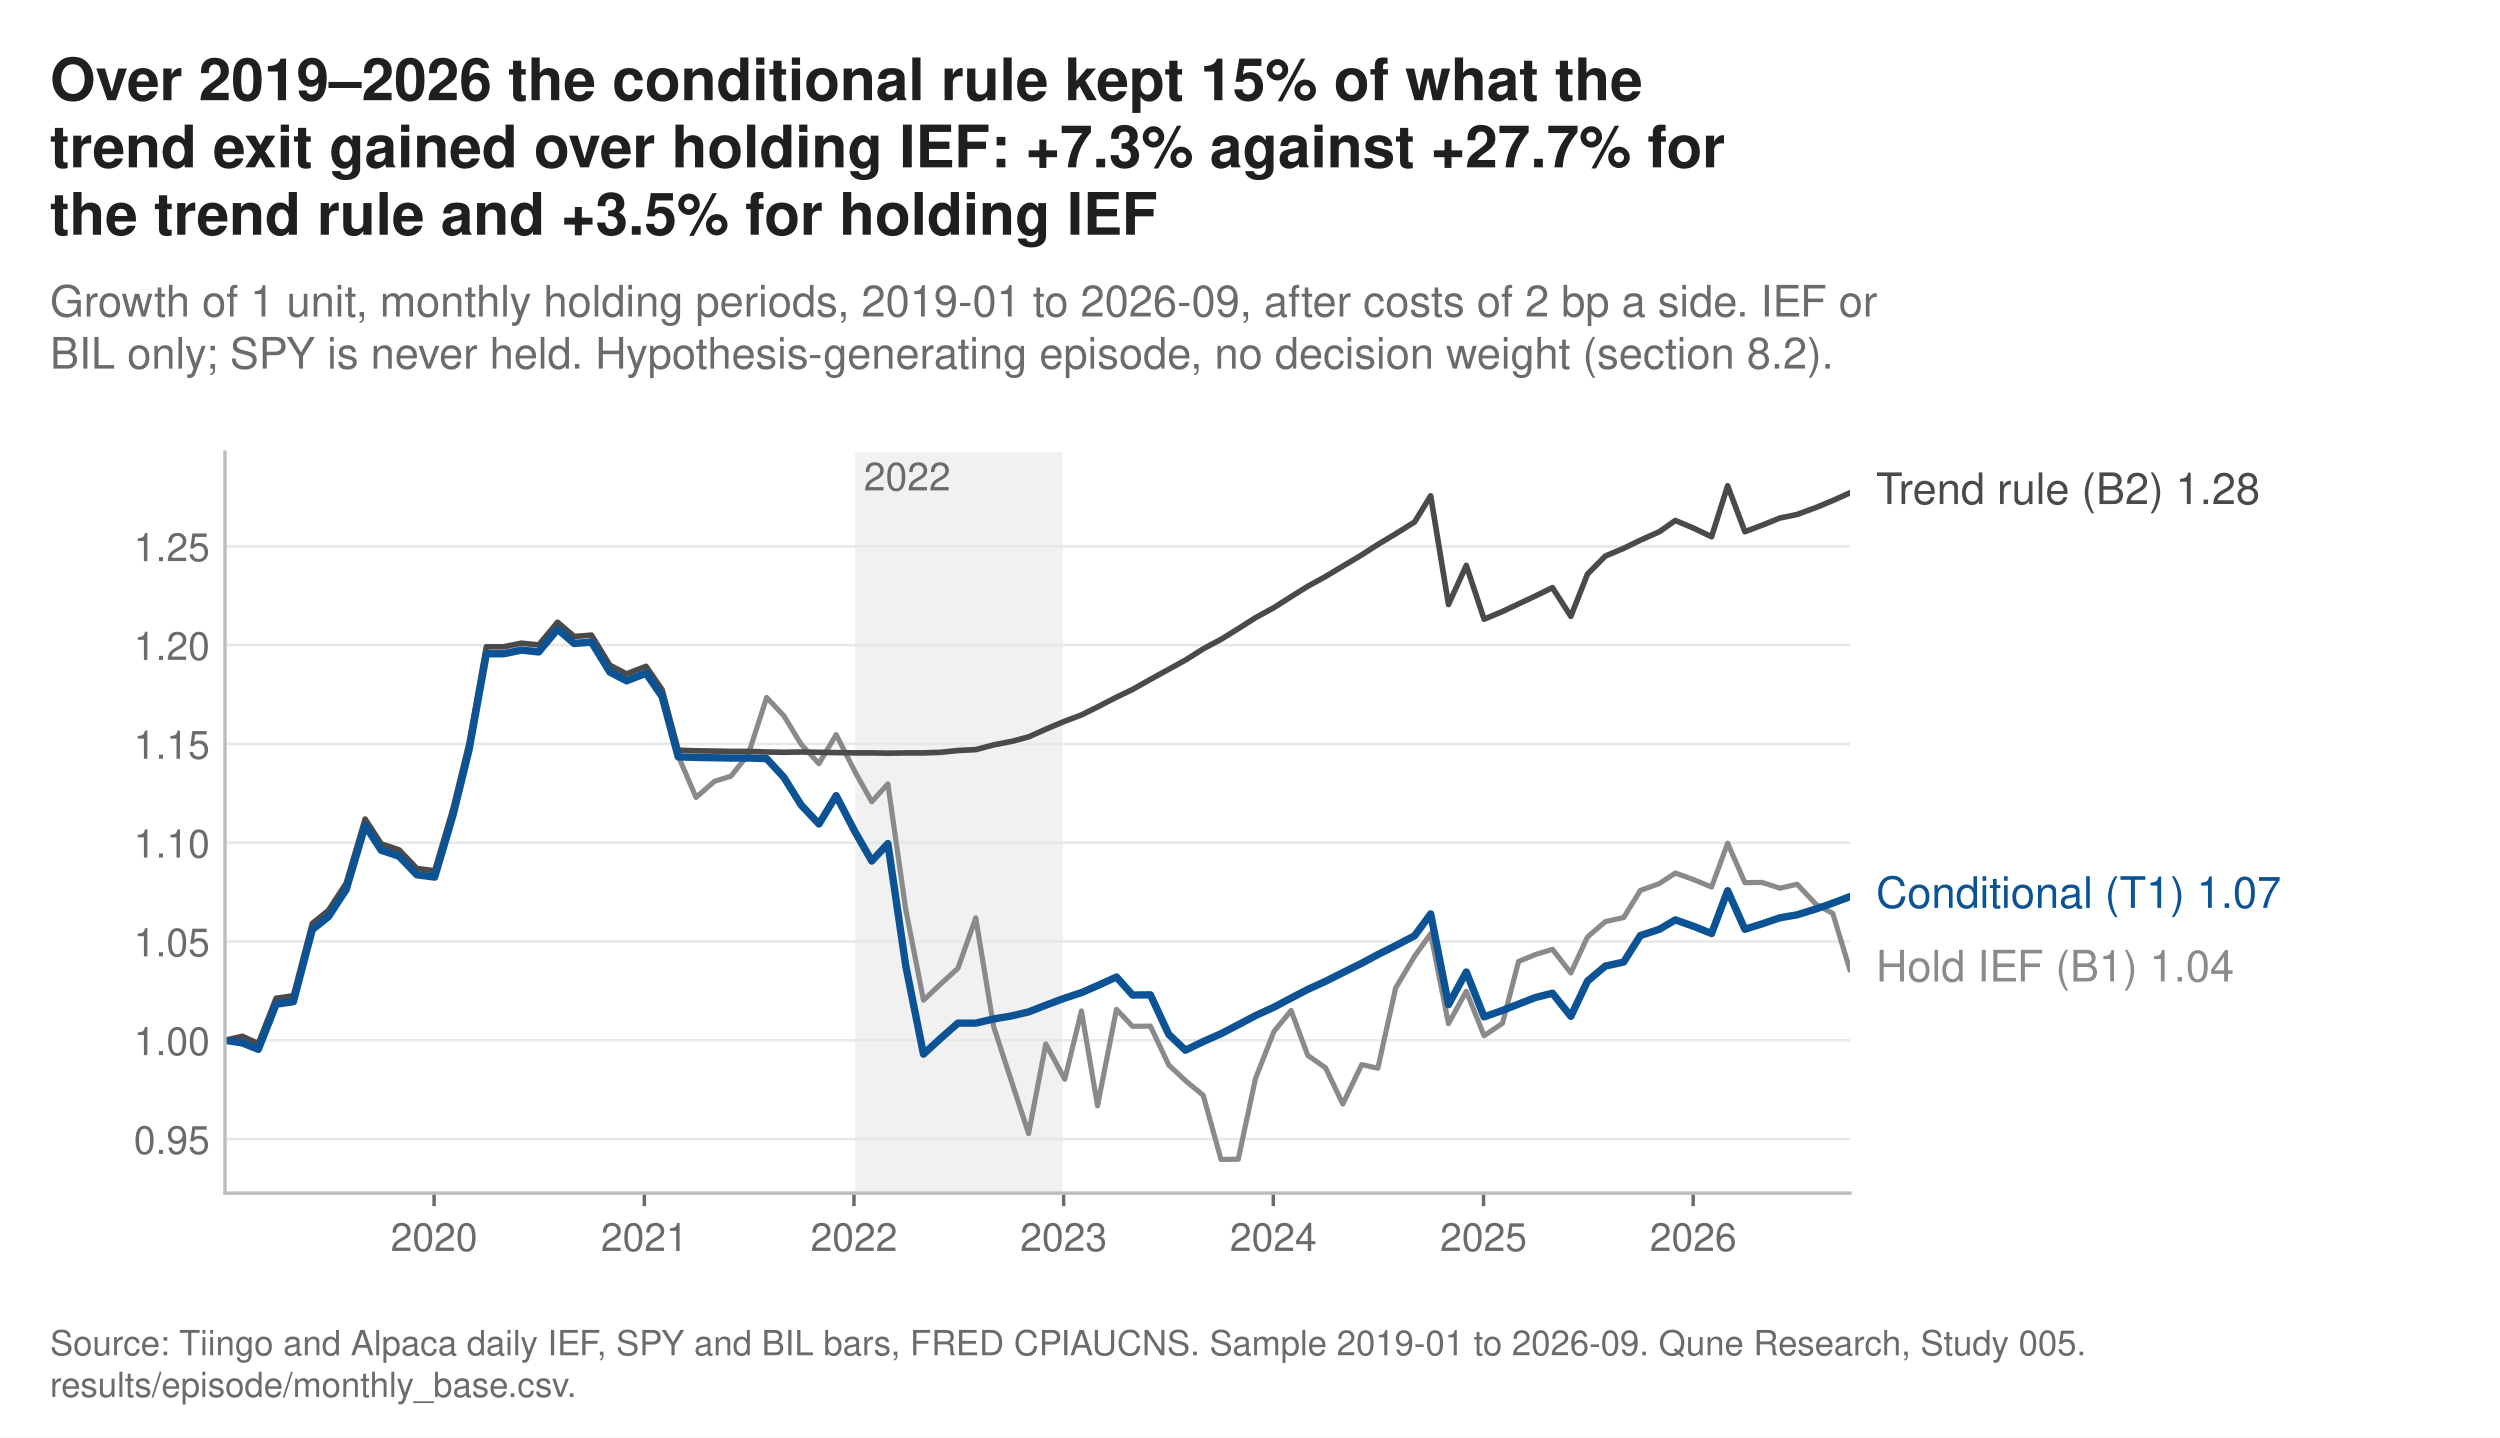
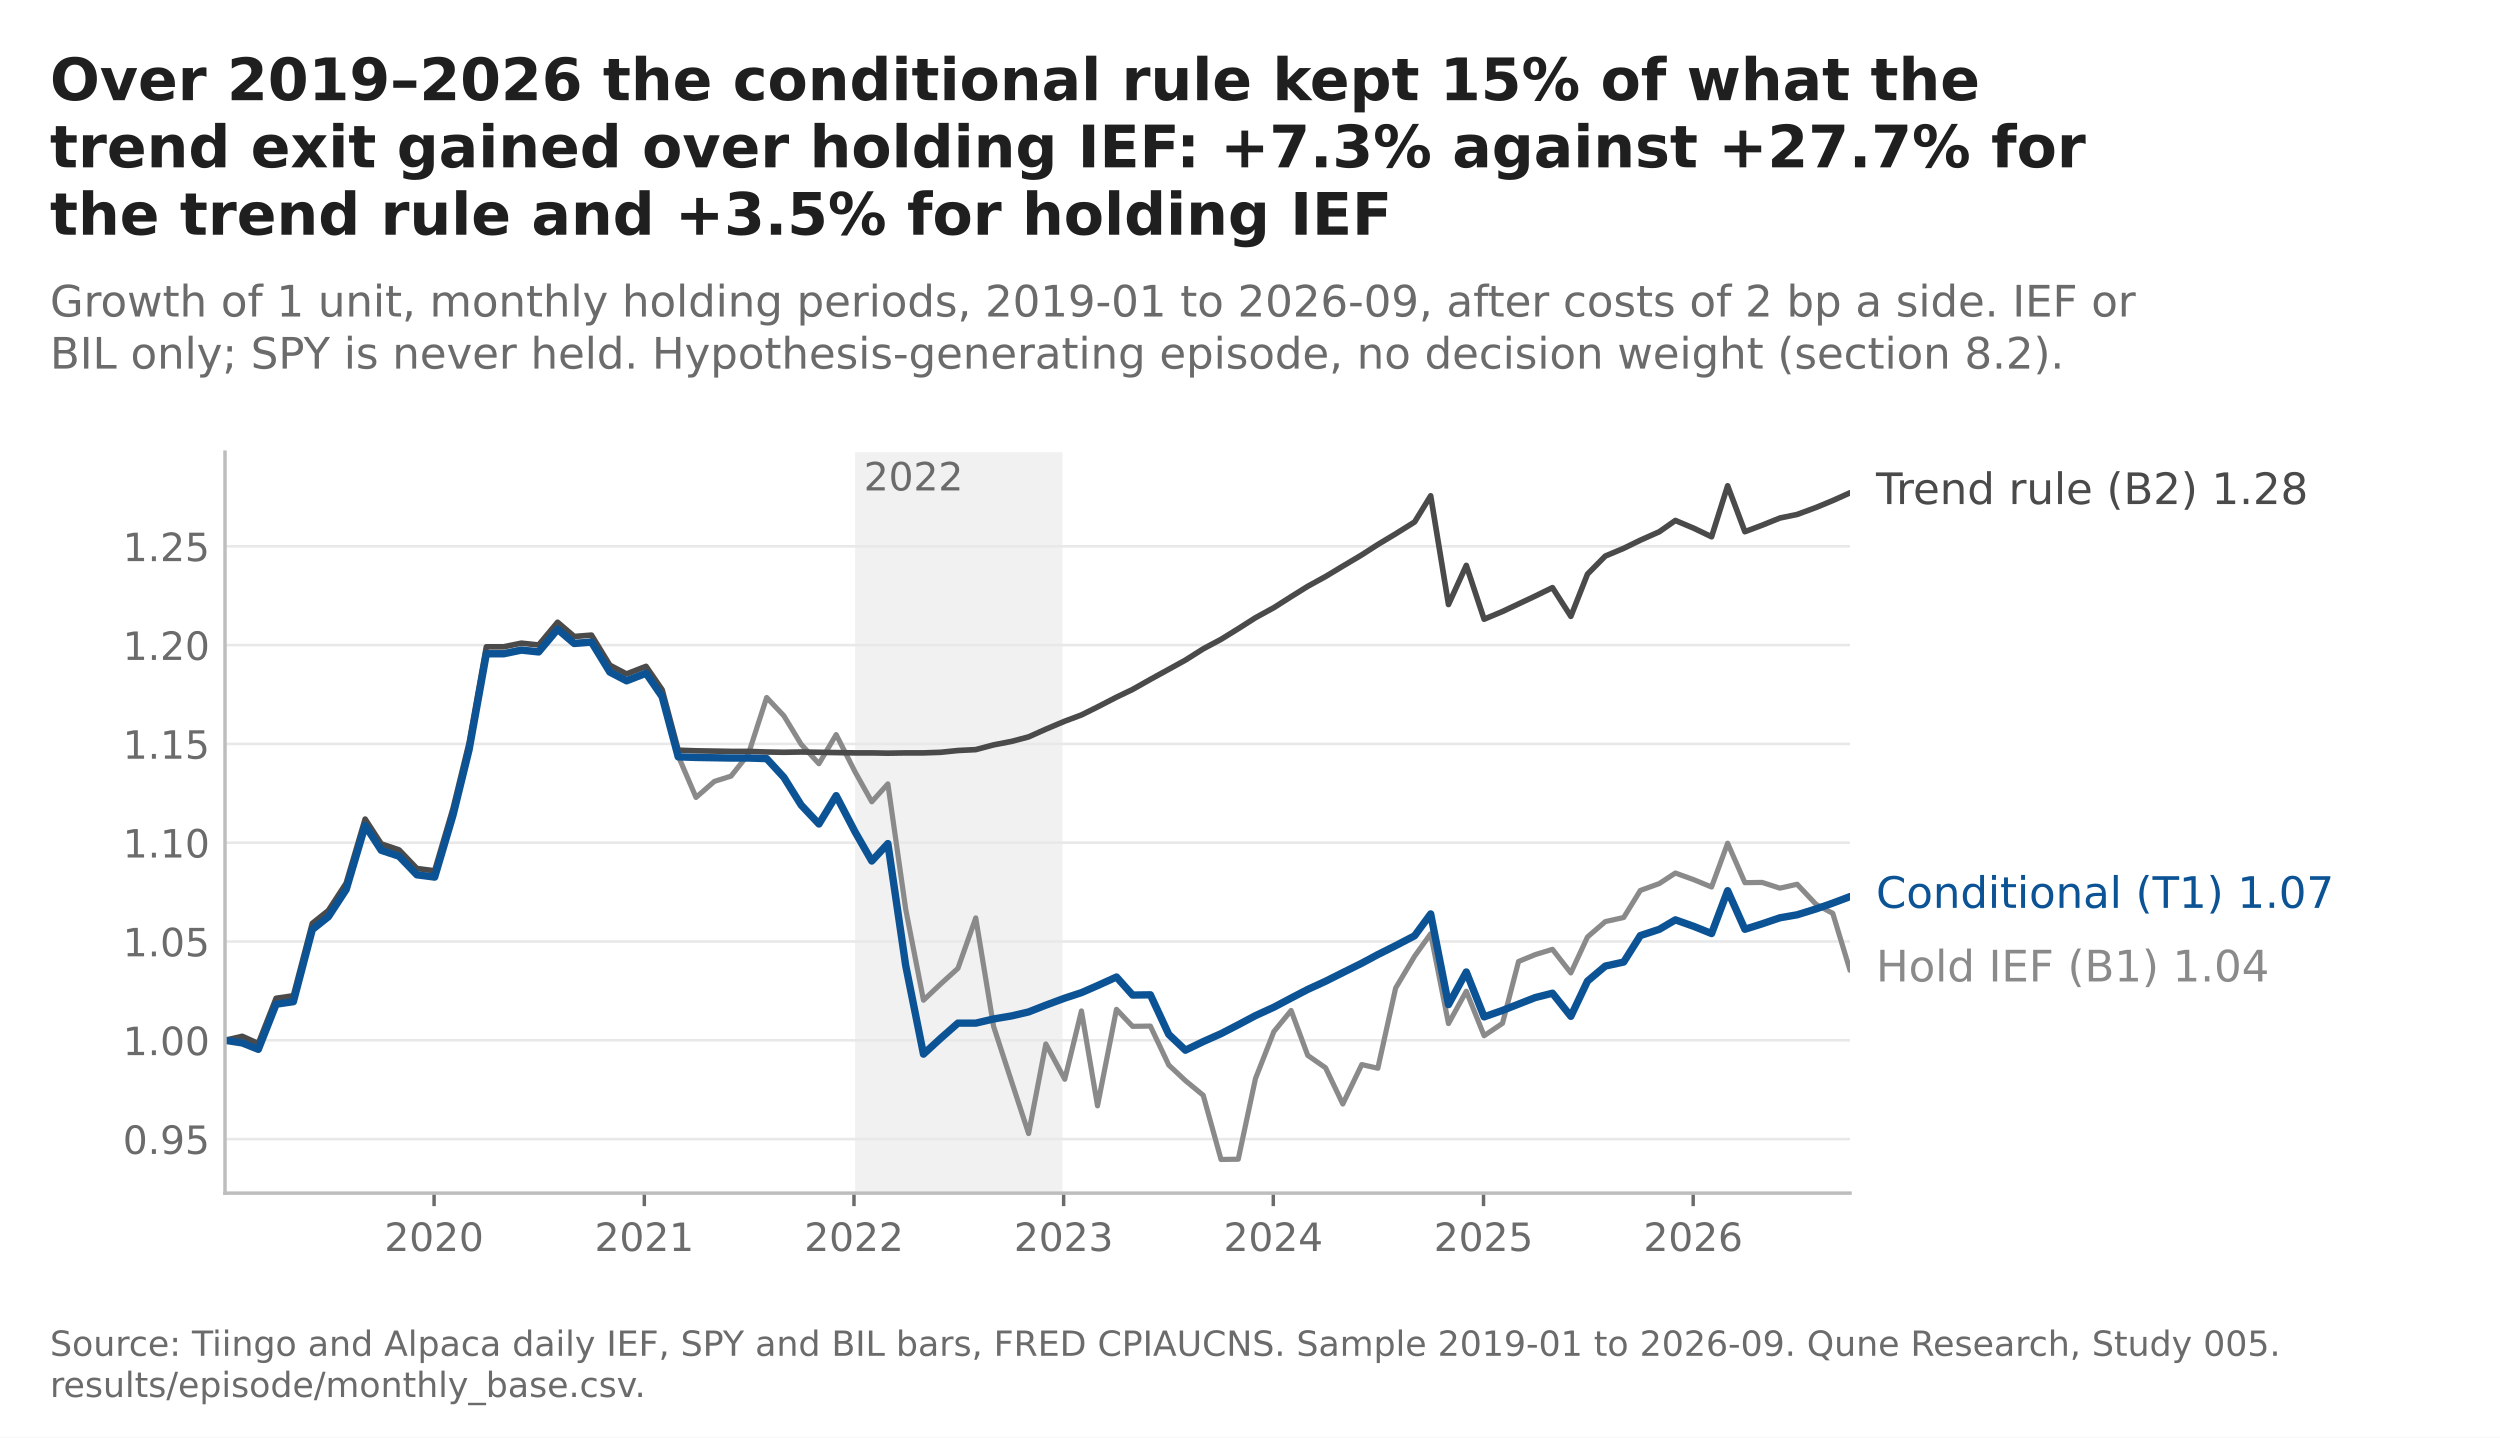
<svg xmlns="http://www.w3.org/2000/svg" xmlns:xlink="http://www.w3.org/1999/xlink" width="576pt" height="331.2pt" viewBox="0 0 576 331.2" version="1.1">
  <defs>
    <style type="text/css">*{stroke-linejoin: round; stroke-linecap: butt}</style>
  </defs>
  <g id="figure_1">
    <g id="patch_1">
      <path d="M 0 331.2  L 576 331.2  L 576 0  L 0 0  z " style="fill: #ffffff" />
    </g>
    <g id="axes_1">
      <g id="patch_2">
        <path d="M 51.84 274.896  L 426.24 274.896  L 426.24 104.167  L 51.84 104.167  z " style="fill: #ffffff" />
      </g>
      <g id="patch_3">
-         <path d="M 197.021 274.896  L 244.797 274.896  L 244.797 104.167  L 197.021 104.167  z " clip-path="url(#p0961130bcb)" style="fill: #f1f1f1" />
+         <path d="M 197.021 274.896  L 244.797 274.896  L 244.797 104.167  L 197.021 104.167  z " clip-path="url(#p7a5815eb5d)" style="fill: #f1f1f1" />
      </g>
      <g id="matplotlib.axis_1">
        <g id="xtick_1">
          <g id="line2d_1">
            <defs>
-               <path id="mca823bce04" d="M 0 0  L 0 3  " style="stroke: #6b6b6b; stroke-width: 0.8" />
+               <path id="m28dfe6486a" d="M 0 0  L 0 3  " style="stroke: #6b6b6b; stroke-width: 0.8" />
            </defs>
            <g>
-               <use xlink:href="#mca823bce04" x="100.013" y="274.896" style="fill: #6b6b6b; stroke: #6b6b6b; stroke-width: 0.8" />
+               <use xlink:href="#m28dfe6486a" x="100.013" y="274.896" style="fill: #6b6b6b; stroke: #6b6b6b; stroke-width: 0.8" />
            </g>
          </g>
          <g id="text_1">
-             <text style="font-size: 9px; font-family: 'Helvetica Neue', 'Helvetica', 'Arial', 'Liberation Sans', 'DejaVu Sans', sans-serif; text-anchor: middle; fill: #6b6b6b" x="100.013" y="288.234" transform="rotate(-0 100.0131 288.2339)">2020</text>
+             <text style="font-size: 9px; font-family: 'DejaVu Sans', sans-serif; text-anchor: middle; fill: #6b6b6b" x="100.013" y="288.234" transform="rotate(-0 100.0131 288.2339)">2020</text>
          </g>
        </g>
        <g id="xtick_2">
          <g id="line2d_2">
            <g>
-               <use xlink:href="#mca823bce04" x="148.451" y="274.896" style="fill: #6b6b6b; stroke: #6b6b6b; stroke-width: 0.8" />
+               <use xlink:href="#m28dfe6486a" x="148.451" y="274.896" style="fill: #6b6b6b; stroke: #6b6b6b; stroke-width: 0.8" />
            </g>
          </g>
          <g id="text_2">
-             <text style="font-size: 9px; font-family: 'Helvetica Neue', 'Helvetica', 'Arial', 'Liberation Sans', 'DejaVu Sans', sans-serif; text-anchor: middle; fill: #6b6b6b" x="148.451" y="288.234" transform="rotate(-0 148.4508 288.2339)">2021</text>
+             <text style="font-size: 9px; font-family: 'DejaVu Sans', sans-serif; text-anchor: middle; fill: #6b6b6b" x="148.451" y="288.234" transform="rotate(-0 148.4508 288.2339)">2021</text>
          </g>
        </g>
        <g id="xtick_3">
          <g id="line2d_3">
            <g>
-               <use xlink:href="#mca823bce04" x="196.756" y="274.896" style="fill: #6b6b6b; stroke: #6b6b6b; stroke-width: 0.8" />
+               <use xlink:href="#m28dfe6486a" x="196.756" y="274.896" style="fill: #6b6b6b; stroke: #6b6b6b; stroke-width: 0.8" />
            </g>
          </g>
          <g id="text_3">
-             <text style="font-size: 9px; font-family: 'Helvetica Neue', 'Helvetica', 'Arial', 'Liberation Sans', 'DejaVu Sans', sans-serif; text-anchor: middle; fill: #6b6b6b" x="196.756" y="288.234" transform="rotate(-0 196.7562 288.2339)">2022</text>
+             <text style="font-size: 9px; font-family: 'DejaVu Sans', sans-serif; text-anchor: middle; fill: #6b6b6b" x="196.756" y="288.234" transform="rotate(-0 196.7562 288.2339)">2022</text>
          </g>
        </g>
        <g id="xtick_4">
          <g id="line2d_4">
            <g>
-               <use xlink:href="#mca823bce04" x="245.062" y="274.896" style="fill: #6b6b6b; stroke: #6b6b6b; stroke-width: 0.8" />
+               <use xlink:href="#m28dfe6486a" x="245.062" y="274.896" style="fill: #6b6b6b; stroke: #6b6b6b; stroke-width: 0.8" />
            </g>
          </g>
          <g id="text_4">
-             <text style="font-size: 9px; font-family: 'Helvetica Neue', 'Helvetica', 'Arial', 'Liberation Sans', 'DejaVu Sans', sans-serif; text-anchor: middle; fill: #6b6b6b" x="245.062" y="288.234" transform="rotate(-0 245.0616 288.2339)">2023</text>
+             <text style="font-size: 9px; font-family: 'DejaVu Sans', sans-serif; text-anchor: middle; fill: #6b6b6b" x="245.062" y="288.234" transform="rotate(-0 245.0616 288.2339)">2023</text>
          </g>
        </g>
        <g id="xtick_5">
          <g id="line2d_5">
            <g>
-               <use xlink:href="#mca823bce04" x="293.367" y="274.896" style="fill: #6b6b6b; stroke: #6b6b6b; stroke-width: 0.8" />
+               <use xlink:href="#m28dfe6486a" x="293.367" y="274.896" style="fill: #6b6b6b; stroke: #6b6b6b; stroke-width: 0.8" />
            </g>
          </g>
          <g id="text_5">
-             <text style="font-size: 9px; font-family: 'Helvetica Neue', 'Helvetica', 'Arial', 'Liberation Sans', 'DejaVu Sans', sans-serif; text-anchor: middle; fill: #6b6b6b" x="293.367" y="288.234" transform="rotate(-0 293.367 288.2339)">2024</text>
+             <text style="font-size: 9px; font-family: 'DejaVu Sans', sans-serif; text-anchor: middle; fill: #6b6b6b" x="293.367" y="288.234" transform="rotate(-0 293.367 288.2339)">2024</text>
          </g>
        </g>
        <g id="xtick_6">
          <g id="line2d_6">
            <g>
-               <use xlink:href="#mca823bce04" x="341.805" y="274.896" style="fill: #6b6b6b; stroke: #6b6b6b; stroke-width: 0.8" />
+               <use xlink:href="#m28dfe6486a" x="341.805" y="274.896" style="fill: #6b6b6b; stroke: #6b6b6b; stroke-width: 0.8" />
            </g>
          </g>
          <g id="text_6">
-             <text style="font-size: 9px; font-family: 'Helvetica Neue', 'Helvetica', 'Arial', 'Liberation Sans', 'DejaVu Sans', sans-serif; text-anchor: middle; fill: #6b6b6b" x="341.805" y="288.234" transform="rotate(-0 341.8048 288.2339)">2025</text>
+             <text style="font-size: 9px; font-family: 'DejaVu Sans', sans-serif; text-anchor: middle; fill: #6b6b6b" x="341.805" y="288.234" transform="rotate(-0 341.8048 288.2339)">2025</text>
          </g>
        </g>
        <g id="xtick_7">
          <g id="line2d_7">
            <g>
-               <use xlink:href="#mca823bce04" x="390.11" y="274.896" style="fill: #6b6b6b; stroke: #6b6b6b; stroke-width: 0.8" />
+               <use xlink:href="#m28dfe6486a" x="390.11" y="274.896" style="fill: #6b6b6b; stroke: #6b6b6b; stroke-width: 0.8" />
            </g>
          </g>
          <g id="text_7">
-             <text style="font-size: 9px; font-family: 'Helvetica Neue', 'Helvetica', 'Arial', 'Liberation Sans', 'DejaVu Sans', sans-serif; text-anchor: middle; fill: #6b6b6b" x="390.11" y="288.234" transform="rotate(-0 390.1102 288.2339)">2026</text>
+             <text style="font-size: 9px; font-family: 'DejaVu Sans', sans-serif; text-anchor: middle; fill: #6b6b6b" x="390.11" y="288.234" transform="rotate(-0 390.1102 288.2339)">2026</text>
          </g>
        </g>
      </g>
      <g id="matplotlib.axis_2">
        <g id="ytick_1">
          <g id="line2d_8">
-             <path d="M 51.84 262.448  L 426.24 262.448  " clip-path="url(#p0961130bcb)" style="fill: none; stroke: #e8e8e8; stroke-width: 0.6; stroke-linecap: round" />
+             <path d="M 51.84 262.448  L 426.24 262.448  " clip-path="url(#p7a5815eb5d)" style="fill: none; stroke: #e8e8e8; stroke-width: 0.6; stroke-linecap: round" />
          </g>
          <g id="line2d_9" />
          <g id="text_8">
-             <text style="font-size: 9px; font-family: 'Helvetica Neue', 'Helvetica', 'Arial', 'Liberation Sans', 'DejaVu Sans', sans-serif; text-anchor: end; fill: #6b6b6b" x="48.34" y="265.867" transform="rotate(-0 48.34 265.8666)">0.95</text>
+             <text style="font-size: 9px; font-family: 'DejaVu Sans', sans-serif; text-anchor: end; fill: #6b6b6b" x="48.34" y="265.867" transform="rotate(-0 48.34 265.8666)">0.95</text>
          </g>
        </g>
        <g id="ytick_2">
          <g id="line2d_10">
-             <path d="M 51.84 239.684  L 426.24 239.684  " clip-path="url(#p0961130bcb)" style="fill: none; stroke: #e8e8e8; stroke-width: 0.6; stroke-linecap: round" />
+             <path d="M 51.84 239.684  L 426.24 239.684  " clip-path="url(#p7a5815eb5d)" style="fill: none; stroke: #e8e8e8; stroke-width: 0.6; stroke-linecap: round" />
          </g>
          <g id="line2d_11" />
          <g id="text_9">
-             <text style="font-size: 9px; font-family: 'Helvetica Neue', 'Helvetica', 'Arial', 'Liberation Sans', 'DejaVu Sans', sans-serif; text-anchor: end; fill: #6b6b6b" x="48.34" y="243.103" transform="rotate(-0 48.34 243.1028)">1.00</text>
+             <text style="font-size: 9px; font-family: 'DejaVu Sans', sans-serif; text-anchor: end; fill: #6b6b6b" x="48.34" y="243.103" transform="rotate(-0 48.34 243.1028)">1.00</text>
          </g>
        </g>
        <g id="ytick_3">
          <g id="line2d_12">
-             <path d="M 51.84 216.92  L 426.24 216.92  " clip-path="url(#p0961130bcb)" style="fill: none; stroke: #e8e8e8; stroke-width: 0.6; stroke-linecap: round" />
+             <path d="M 51.84 216.92  L 426.24 216.92  " clip-path="url(#p7a5815eb5d)" style="fill: none; stroke: #e8e8e8; stroke-width: 0.6; stroke-linecap: round" />
          </g>
          <g id="line2d_13" />
          <g id="text_10">
-             <text style="font-size: 9px; font-family: 'Helvetica Neue', 'Helvetica', 'Arial', 'Liberation Sans', 'DejaVu Sans', sans-serif; text-anchor: end; fill: #6b6b6b" x="48.34" y="220.339" transform="rotate(-0 48.34 220.3389)">1.05</text>
+             <text style="font-size: 9px; font-family: 'DejaVu Sans', sans-serif; text-anchor: end; fill: #6b6b6b" x="48.34" y="220.339" transform="rotate(-0 48.34 220.3389)">1.05</text>
          </g>
        </g>
        <g id="ytick_4">
          <g id="line2d_14">
-             <path d="M 51.84 194.156  L 426.24 194.156  " clip-path="url(#p0961130bcb)" style="fill: none; stroke: #e8e8e8; stroke-width: 0.6; stroke-linecap: round" />
+             <path d="M 51.84 194.156  L 426.24 194.156  " clip-path="url(#p7a5815eb5d)" style="fill: none; stroke: #e8e8e8; stroke-width: 0.6; stroke-linecap: round" />
          </g>
          <g id="line2d_15" />
          <g id="text_11">
-             <text style="font-size: 9px; font-family: 'Helvetica Neue', 'Helvetica', 'Arial', 'Liberation Sans', 'DejaVu Sans', sans-serif; text-anchor: end; fill: #6b6b6b" x="48.34" y="197.575" transform="rotate(-0 48.34 197.575)">1.10</text>
+             <text style="font-size: 9px; font-family: 'DejaVu Sans', sans-serif; text-anchor: end; fill: #6b6b6b" x="48.34" y="197.575" transform="rotate(-0 48.34 197.575)">1.10</text>
          </g>
        </g>
        <g id="ytick_5">
          <g id="line2d_16">
-             <path d="M 51.84 171.392  L 426.24 171.392  " clip-path="url(#p0961130bcb)" style="fill: none; stroke: #e8e8e8; stroke-width: 0.6; stroke-linecap: round" />
+             <path d="M 51.84 171.392  L 426.24 171.392  " clip-path="url(#p7a5815eb5d)" style="fill: none; stroke: #e8e8e8; stroke-width: 0.6; stroke-linecap: round" />
          </g>
          <g id="line2d_17" />
          <g id="text_12">
-             <text style="font-size: 9px; font-family: 'Helvetica Neue', 'Helvetica', 'Arial', 'Liberation Sans', 'DejaVu Sans', sans-serif; text-anchor: end; fill: #6b6b6b" x="48.34" y="174.811" transform="rotate(-0 48.34 174.8112)">1.15</text>
+             <text style="font-size: 9px; font-family: 'DejaVu Sans', sans-serif; text-anchor: end; fill: #6b6b6b" x="48.34" y="174.811" transform="rotate(-0 48.34 174.8112)">1.15</text>
          </g>
        </g>
        <g id="ytick_6">
          <g id="line2d_18">
-             <path d="M 51.84 148.628  L 426.24 148.628  " clip-path="url(#p0961130bcb)" style="fill: none; stroke: #e8e8e8; stroke-width: 0.6; stroke-linecap: round" />
+             <path d="M 51.84 148.628  L 426.24 148.628  " clip-path="url(#p7a5815eb5d)" style="fill: none; stroke: #e8e8e8; stroke-width: 0.6; stroke-linecap: round" />
          </g>
          <g id="line2d_19" />
          <g id="text_13">
-             <text style="font-size: 9px; font-family: 'Helvetica Neue', 'Helvetica', 'Arial', 'Liberation Sans', 'DejaVu Sans', sans-serif; text-anchor: end; fill: #6b6b6b" x="48.34" y="152.047" transform="rotate(-0 48.34 152.0473)">1.20</text>
+             <text style="font-size: 9px; font-family: 'DejaVu Sans', sans-serif; text-anchor: end; fill: #6b6b6b" x="48.34" y="152.047" transform="rotate(-0 48.34 152.0473)">1.20</text>
          </g>
        </g>
        <g id="ytick_7">
          <g id="line2d_20">
-             <path d="M 51.84 125.864  L 426.24 125.864  " clip-path="url(#p0961130bcb)" style="fill: none; stroke: #e8e8e8; stroke-width: 0.6; stroke-linecap: round" />
+             <path d="M 51.84 125.864  L 426.24 125.864  " clip-path="url(#p7a5815eb5d)" style="fill: none; stroke: #e8e8e8; stroke-width: 0.6; stroke-linecap: round" />
          </g>
          <g id="line2d_21" />
          <g id="text_14">
-             <text style="font-size: 9px; font-family: 'Helvetica Neue', 'Helvetica', 'Arial', 'Liberation Sans', 'DejaVu Sans', sans-serif; text-anchor: end; fill: #6b6b6b" x="48.34" y="129.283" transform="rotate(-0 48.34 129.2834)">1.25</text>
+             <text style="font-size: 9px; font-family: 'DejaVu Sans', sans-serif; text-anchor: end; fill: #6b6b6b" x="48.34" y="129.283" transform="rotate(-0 48.34 129.2834)">1.25</text>
          </g>
        </g>
      </g>
      <g id="line2d_22">
-         <path d="M 51.84 239.684  L 55.81 240.106  L 59.516 241.584  L 63.619 231.184  L 67.589 230.604  L 71.956 213.974  L 75.662 211.018  L 79.764 204.736  L 84.132 190.007  L 87.837 195.708  L 91.94 197.081  L 96.043 201.357  L 100.145 201.885  L 104.38 187.578  L 108.086 172.48  L 112.056 150.413  L 116.027 150.413  L 120.129 149.568  L 124.1 149.99  L 128.467 144.764  L 132.305 148.037  L 136.275 147.72  L 140.51 154.636  L 144.348 156.642  L 148.848 154.9  L 152.553 160.285  L 156.259 174.169  L 160.362 183.724  L 164.597 180.029  L 168.435 178.815  L 172.405 173.8  L 176.64 160.707  L 180.61 164.93  L 184.581 171.477  L 188.683 175.964  L 192.654 169.259  L 197.021 177.865  L 200.859 184.727  L 204.564 180.61  L 208.667 209.434  L 212.77 230.445  L 216.74 226.697  L 220.71 223.107  L 224.813 211.493  L 228.916 236.464  L 233.151 249.45  L 236.989 261.17  L 240.959 240.528  L 245.326 248.658  L 249.164 232.926  L 252.87 254.782  L 257.237 232.557  L 260.943 236.464  L 265.046 236.411  L 269.281 245.385  L 273.118 248.975  L 277.221 252.354  L 281.324 267.136  L 285.294 267.083  L 289.264 248.5  L 293.499 237.678  L 297.47 232.821  L 301.308 243.168  L 305.41 246.019  L 309.381 254.36  L 313.748 245.28  L 317.454 246.124  L 321.556 227.647  L 325.924 220.309  L 329.629 215.136  L 333.732 235.83  L 337.834 228.386  L 341.937 238.628  L 346.172 235.777  L 349.878 221.523  L 353.716 219.94  L 357.686 218.725  L 361.921 224.163  L 365.759 215.875  L 369.862 212.338  L 374.097 211.387  L 377.935 205.158  L 382.302 203.574  L 386.008 201.146  L 390.243 202.677  L 394.345 204.366  L 398.051 194.283  L 402.021 203.363  L 405.991 203.31  L 410.094 204.63  L 414.064 203.733  L 418.432 208.378  L 422.27 210.437  L 426.24 223.529  " clip-path="url(#p0961130bcb)" style="fill: none; stroke: #8a8a8a; stroke-width: 1.2; stroke-linecap: round" />
+         <path d="M 51.84 239.684  L 55.81 240.106  L 59.516 241.584  L 63.619 231.184  L 67.589 230.604  L 71.956 213.974  L 75.662 211.018  L 79.764 204.736  L 84.132 190.007  L 87.837 195.708  L 91.94 197.081  L 96.043 201.357  L 100.145 201.885  L 104.38 187.578  L 108.086 172.48  L 112.056 150.413  L 116.027 150.413  L 120.129 149.568  L 124.1 149.99  L 128.467 144.764  L 132.305 148.037  L 136.275 147.72  L 140.51 154.636  L 144.348 156.642  L 148.848 154.9  L 152.553 160.285  L 156.259 174.169  L 160.362 183.724  L 164.597 180.029  L 168.435 178.815  L 172.405 173.8  L 176.64 160.707  L 180.61 164.93  L 184.581 171.477  L 188.683 175.964  L 192.654 169.259  L 197.021 177.865  L 200.859 184.727  L 204.564 180.61  L 208.667 209.434  L 212.77 230.445  L 216.74 226.697  L 220.71 223.107  L 224.813 211.493  L 228.916 236.464  L 233.151 249.45  L 236.989 261.17  L 240.959 240.528  L 245.326 248.658  L 249.164 232.926  L 252.87 254.782  L 257.237 232.557  L 260.943 236.464  L 265.046 236.411  L 269.281 245.385  L 273.118 248.975  L 277.221 252.354  L 281.324 267.136  L 285.294 267.083  L 289.264 248.5  L 293.499 237.678  L 297.47 232.821  L 301.308 243.168  L 305.41 246.019  L 309.381 254.36  L 313.748 245.28  L 317.454 246.124  L 321.556 227.647  L 325.924 220.309  L 329.629 215.136  L 333.732 235.83  L 337.834 228.386  L 341.937 238.628  L 346.172 235.777  L 349.878 221.523  L 353.716 219.94  L 357.686 218.725  L 361.921 224.163  L 365.759 215.875  L 369.862 212.338  L 374.097 211.387  L 377.935 205.158  L 382.302 203.574  L 386.008 201.146  L 390.243 202.677  L 394.345 204.366  L 398.051 194.283  L 402.021 203.363  L 405.991 203.31  L 410.094 204.63  L 414.064 203.733  L 418.432 208.378  L 422.27 210.437  L 426.24 223.529  " clip-path="url(#p7a5815eb5d)" style="fill: none; stroke: #8a8a8a; stroke-width: 1.2; stroke-linecap: round" />
      </g>
      <g id="line2d_23">
-         <path d="M 51.84 239.684  L 55.81 238.768  L 59.516 240.433  L 63.619 230.006  L 67.589 229.424  L 71.956 212.753  L 75.662 209.789  L 79.764 203.491  L 84.132 188.724  L 87.837 194.44  L 91.94 195.816  L 96.043 200.103  L 100.145 200.633  L 104.38 186.29  L 108.086 171.153  L 112.056 149.03  L 116.027 149.03  L 120.129 148.183  L 124.1 148.606  L 128.467 143.367  L 132.305 146.648  L 136.275 146.331  L 140.51 153.264  L 144.348 155.275  L 148.848 153.528  L 152.553 158.927  L 156.259 172.846  L 160.362 172.987  L 164.597 173.055  L 168.435 173.124  L 172.405 173.124  L 176.64 173.26  L 180.61 173.328  L 184.581 173.26  L 188.683 173.328  L 192.654 173.397  L 197.021 173.465  L 200.859 173.465  L 204.564 173.533  L 208.667 173.465  L 212.77 173.465  L 216.74 173.328  L 220.71 172.919  L 224.813 172.714  L 228.916 171.621  L 233.151 170.802  L 236.989 169.777  L 240.959 168.001  L 245.326 166.158  L 249.164 164.723  L 252.87 162.879  L 257.237 160.626  L 260.943 158.85  L 265.046 156.528  L 269.281 154.206  L 273.118 152.089  L 277.221 149.494  L 281.324 147.308  L 285.294 144.85  L 289.264 142.323  L 293.499 140.001  L 297.47 137.474  L 301.308 135.084  L 305.41 132.83  L 309.381 130.44  L 313.748 127.844  L 317.454 125.454  L 321.556 122.995  L 325.924 120.264  L 329.629 114.232  L 333.732 139.278  L 337.834 130.269  L 341.937 142.665  L 346.172 140.883  L 349.878 139.14  L 353.716 137.331  L 357.686 135.394  L 361.921 142.004  L 365.759 132.269  L 369.862 128.115  L 374.097 126.336  L 377.935 124.459  L 382.302 122.518  L 386.008 119.919  L 390.243 121.702  L 394.345 123.669  L 398.051 111.927  L 402.021 122.501  L 405.991 121.009  L 410.094 119.352  L 414.064 118.53  L 418.432 116.916  L 422.27 115.325  L 426.24 113.544  " clip-path="url(#p0961130bcb)" style="fill: none; stroke: #4a4a4a; stroke-width: 1.3; stroke-linecap: round" />
+         <path d="M 51.84 239.684  L 55.81 238.768  L 59.516 240.433  L 63.619 230.006  L 67.589 229.424  L 71.956 212.753  L 75.662 209.789  L 79.764 203.491  L 84.132 188.724  L 87.837 194.44  L 91.94 195.816  L 96.043 200.103  L 100.145 200.633  L 104.38 186.29  L 108.086 171.153  L 112.056 149.03  L 116.027 149.03  L 120.129 148.183  L 124.1 148.606  L 128.467 143.367  L 132.305 146.648  L 136.275 146.331  L 140.51 153.264  L 144.348 155.275  L 148.848 153.528  L 152.553 158.927  L 156.259 172.846  L 160.362 172.987  L 164.597 173.055  L 168.435 173.124  L 172.405 173.124  L 176.64 173.26  L 180.61 173.328  L 184.581 173.26  L 188.683 173.328  L 192.654 173.397  L 197.021 173.465  L 200.859 173.465  L 204.564 173.533  L 208.667 173.465  L 212.77 173.465  L 216.74 173.328  L 220.71 172.919  L 224.813 172.714  L 228.916 171.621  L 233.151 170.802  L 236.989 169.777  L 240.959 168.001  L 245.326 166.158  L 249.164 164.723  L 252.87 162.879  L 257.237 160.626  L 260.943 158.85  L 265.046 156.528  L 269.281 154.206  L 273.118 152.089  L 277.221 149.494  L 281.324 147.308  L 285.294 144.85  L 289.264 142.323  L 293.499 140.001  L 297.47 137.474  L 301.308 135.084  L 305.41 132.83  L 309.381 130.44  L 313.748 127.844  L 317.454 125.454  L 321.556 122.995  L 325.924 120.264  L 329.629 114.232  L 333.732 139.278  L 337.834 130.269  L 341.937 142.665  L 346.172 140.883  L 349.878 139.14  L 353.716 137.331  L 357.686 135.394  L 361.921 142.004  L 365.759 132.269  L 369.862 128.115  L 374.097 126.336  L 377.935 124.459  L 382.302 122.518  L 386.008 119.919  L 390.243 121.702  L 394.345 123.669  L 398.051 111.927  L 402.021 122.501  L 405.991 121.009  L 410.094 119.352  L 414.064 118.53  L 418.432 116.916  L 422.27 115.325  L 426.24 113.544  " clip-path="url(#p7a5815eb5d)" style="fill: none; stroke: #4a4a4a; stroke-width: 1.3; stroke-linecap: round" />
      </g>
      <g id="line2d_24">
-         <path d="M 51.84 239.684  L 55.81 240.288  L 59.516 241.766  L 63.619 231.37  L 67.589 230.789  L 71.956 214.167  L 75.662 211.211  L 79.764 204.932  L 84.132 190.209  L 87.837 195.908  L 91.94 197.28  L 96.043 201.554  L 100.145 202.082  L 104.38 187.781  L 108.086 172.689  L 112.056 150.631  L 116.027 150.631  L 120.129 149.786  L 124.1 150.208  L 128.467 144.984  L 132.305 148.256  L 136.275 147.939  L 140.51 154.852  L 144.348 156.857  L 148.848 155.116  L 152.553 160.499  L 156.259 174.377  L 160.362 174.517  L 164.597 174.586  L 168.435 174.654  L 172.405 174.654  L 176.64 174.79  L 180.61 179.108  L 184.581 185.479  L 188.683 189.847  L 192.654 183.321  L 197.021 191.696  L 200.859 198.376  L 204.564 194.368  L 208.667 222.421  L 212.77 242.871  L 216.74 239.223  L 220.71 235.729  L 224.813 235.732  L 228.916 234.771  L 233.151 234.051  L 236.989 233.15  L 240.959 231.589  L 245.326 229.967  L 249.164 228.706  L 252.87 227.085  L 257.237 225.103  L 260.943 229.259  L 265.046 229.205  L 269.281 238.321  L 273.118 241.967  L 277.221 239.984  L 281.324 238.161  L 285.294 236.11  L 289.264 234.002  L 293.499 232.065  L 297.47 229.958  L 301.308 227.964  L 305.41 226.084  L 309.381 224.09  L 313.748 221.926  L 317.454 219.932  L 321.556 217.881  L 325.924 215.603  L 329.629 210.572  L 333.732 231.463  L 337.834 223.948  L 341.937 234.287  L 346.172 232.802  L 349.878 231.347  L 353.716 229.839  L 357.686 228.836  L 361.921 234.158  L 365.759 226.046  L 369.862 222.584  L 374.097 221.654  L 377.935 215.557  L 382.302 214.118  L 386.008 211.935  L 390.243 213.433  L 394.345 215.085  L 398.051 205.222  L 402.021 214.104  L 405.991 212.851  L 410.094 211.459  L 414.064 210.768  L 418.432 209.412  L 422.27 208.076  L 426.24 206.58  " clip-path="url(#p0961130bcb)" style="fill: none; stroke: #0b5394; stroke-width: 1.7; stroke-linecap: round" />
+         <path d="M 51.84 239.684  L 55.81 240.288  L 59.516 241.766  L 63.619 231.37  L 67.589 230.789  L 71.956 214.167  L 75.662 211.211  L 79.764 204.932  L 84.132 190.209  L 87.837 195.908  L 91.94 197.28  L 96.043 201.554  L 100.145 202.082  L 104.38 187.781  L 108.086 172.689  L 112.056 150.631  L 116.027 150.631  L 120.129 149.786  L 124.1 150.208  L 128.467 144.984  L 132.305 148.256  L 136.275 147.939  L 140.51 154.852  L 144.348 156.857  L 148.848 155.116  L 152.553 160.499  L 156.259 174.377  L 160.362 174.517  L 164.597 174.586  L 168.435 174.654  L 172.405 174.654  L 176.64 174.79  L 180.61 179.108  L 184.581 185.479  L 188.683 189.847  L 192.654 183.321  L 197.021 191.696  L 200.859 198.376  L 204.564 194.368  L 208.667 222.421  L 212.77 242.871  L 216.74 239.223  L 220.71 235.729  L 224.813 235.732  L 228.916 234.771  L 233.151 234.051  L 236.989 233.15  L 240.959 231.589  L 245.326 229.967  L 249.164 228.706  L 252.87 227.085  L 257.237 225.103  L 260.943 229.259  L 265.046 229.205  L 269.281 238.321  L 273.118 241.967  L 277.221 239.984  L 281.324 238.161  L 285.294 236.11  L 289.264 234.002  L 293.499 232.065  L 297.47 229.958  L 301.308 227.964  L 305.41 226.084  L 309.381 224.09  L 313.748 221.926  L 317.454 219.932  L 321.556 217.881  L 325.924 215.603  L 329.629 210.572  L 333.732 231.463  L 337.834 223.948  L 341.937 234.287  L 346.172 232.802  L 349.878 231.347  L 353.716 229.839  L 357.686 228.836  L 361.921 234.158  L 365.759 226.046  L 369.862 222.584  L 374.097 221.654  L 377.935 215.557  L 382.302 214.118  L 386.008 211.935  L 390.243 213.433  L 394.345 215.085  L 398.051 205.222  L 402.021 214.104  L 405.991 212.851  L 410.094 211.459  L 414.064 210.768  L 418.432 209.412  L 422.27 208.076  L 426.24 206.58  " clip-path="url(#p7a5815eb5d)" style="fill: none; stroke: #0b5394; stroke-width: 1.7; stroke-linecap: round" />
      </g>
      <g id="patch_4">
        <path d="M 51.84 274.896  L 51.84 104.167  " style="fill: none; stroke: #bdbdbd; stroke-width: 0.8; stroke-linejoin: miter; stroke-linecap: square" />
      </g>
      <g id="patch_5">
        <path d="M 51.84 274.896  L 426.24 274.896  " style="fill: none; stroke: #bdbdbd; stroke-width: 0.8; stroke-linejoin: miter; stroke-linecap: square" />
      </g>
      <g id="text_15">
-         <text style="font-size: 9px; font-family: 'Helvetica Neue', 'Helvetica', 'Arial', 'Liberation Sans', 'DejaVu Sans', sans-serif; text-anchor: start; fill: #6b6b6b" x="199.021" y="113.005" transform="rotate(-0 199.0209 113.0049)">2022</text>
+         <text style="font-size: 9px; font-family: 'DejaVu Sans', sans-serif; text-anchor: start; fill: #6b6b6b" x="199.021" y="113.005" transform="rotate(-0 199.0209 113.0049)">2022</text>
      </g>
      <g id="text_16">
-         <text style="font-size: 10px; font-family: 'Helvetica Neue', 'Helvetica', 'Arial', 'Liberation Sans', 'DejaVu Sans', sans-serif; text-anchor: start; fill: #8a8a8a" x="432.24" y="226.128" transform="rotate(-0 432.24 226.1275)">Hold IEF (B1) 1.04</text>
+         <text style="font-size: 10px; font-family: 'DejaVu Sans', sans-serif; text-anchor: start; fill: #8a8a8a" x="432.24" y="226.128" transform="rotate(-0 432.24 226.1275)">Hold IEF (B1) 1.04</text>
      </g>
      <g id="text_17">
-         <text style="font-size: 10px; font-family: 'Helvetica Neue', 'Helvetica', 'Arial', 'Liberation Sans', 'DejaVu Sans', sans-serif; text-anchor: start; fill: #0b5394" x="432.24" y="209.178" transform="rotate(-0 432.24 209.1784)">Conditional (T1) 1.07</text>
+         <text style="font-size: 10px; font-family: 'DejaVu Sans', sans-serif; text-anchor: start; fill: #0b5394" x="432.24" y="209.178" transform="rotate(-0 432.24 209.1784)">Conditional (T1) 1.07</text>
      </g>
      <g id="text_18">
-         <text style="font-size: 10px; font-family: 'Helvetica Neue', 'Helvetica', 'Arial', 'Liberation Sans', 'DejaVu Sans', sans-serif; text-anchor: start; fill: #4a4a4a" x="432.24" y="116.143" transform="rotate(-0 432.24 116.1425)">Trend rule (B2) 1.28</text>
+         <text style="font-size: 10px; font-family: 'DejaVu Sans', sans-serif; text-anchor: start; fill: #4a4a4a" x="432.24" y="116.143" transform="rotate(-0 432.24 116.1425)">Trend rule (B2) 1.28</text>
      </g>
    </g>
    <g id="qune-title">
-       <text style="font-weight: 700; font-size: 13.5px; font-family: 'Helvetica Neue', 'Helvetica', 'Arial', 'Liberation Sans', 'DejaVu Sans', sans-serif; fill: #1f1f1f" transform="translate(11.52 23.07966)">Over 2019–2026 the conditional rule kept 15% of what the</text>
-       <text style="font-weight: 700; font-size: 13.5px; font-family: 'Helvetica Neue', 'Helvetica', 'Arial', 'Liberation Sans', 'DejaVu Sans', sans-serif; fill: #1f1f1f" transform="translate(11.52 38.55192)">trend exit gained over holding IEF: +7.3% against +27.7% for</text>
-       <text style="font-weight: 700; font-size: 13.5px; font-family: 'Helvetica Neue', 'Helvetica', 'Arial', 'Liberation Sans', 'DejaVu Sans', sans-serif; fill: #1f1f1f" transform="translate(11.52 54.07692)">the trend rule and +3.5% for holding IEF</text>
+       <text style="font-weight: 700; font-size: 13.5px; font-family: 'DejaVu Sans', sans-serif; fill: #1f1f1f" transform="translate(11.52 23.07966)">Over 2019–2026 the conditional rule kept 15% of what the</text>
+       <text style="font-weight: 700; font-size: 13.5px; font-family: 'DejaVu Sans', sans-serif; fill: #1f1f1f" transform="translate(11.52 38.55192)">trend exit gained over holding IEF: +7.3% against +27.7% for</text>
+       <text style="font-weight: 700; font-size: 13.5px; font-family: 'DejaVu Sans', sans-serif; fill: #1f1f1f" transform="translate(11.52 54.07692)">the trend rule and +3.5% for holding IEF</text>
    </g>
    <g id="qune-subtitle">
-       <text style="font-size: 10px; font-family: 'Helvetica Neue', 'Helvetica', 'Arial', 'Liberation Sans', 'DejaVu Sans', sans-serif; fill: #6b6b6b" transform="translate(11.52 72.92637)">Growth of 1 unit, monthly holding periods, 2019-01 to 2026-09, after costs of 2 bp a side. IEF or</text>
-       <text style="font-size: 10px; font-family: 'Helvetica Neue', 'Helvetica', 'Arial', 'Liberation Sans', 'DejaVu Sans', sans-serif; fill: #6b6b6b" transform="translate(11.52 84.92637)">BIL only; SPY is never held. Hypothesis-generating episode, no decision weight (section 8.2).</text>
+       <text style="font-size: 10px; font-family: 'DejaVu Sans', sans-serif; fill: #6b6b6b" transform="translate(11.52 72.92637)">Growth of 1 unit, monthly holding periods, 2019-01 to 2026-09, after costs of 2 bp a side. IEF or</text>
+       <text style="font-size: 10px; font-family: 'DejaVu Sans', sans-serif; fill: #6b6b6b" transform="translate(11.52 84.92637)">BIL only; SPY is never held. Hypothesis-generating episode, no decision weight (section 8.2).</text>
    </g>
    <g id="qune-source-line">
-       <text style="font-size: 8px; font-family: 'Helvetica Neue', 'Helvetica', 'Arial', 'Liberation Sans', 'DejaVu Sans', sans-serif; fill: #6b6b6b" transform="translate(11.52 312.2512)">Source: Tiingo and Alpaca daily IEF, SPY and BIL bars, FRED CPIAUCNS. Sample 2019-01 to 2026-09. Qune Research, Study 005.</text>
-       <text style="font-size: 8px; font-family: 'Helvetica Neue', 'Helvetica', 'Arial', 'Liberation Sans', 'DejaVu Sans', sans-serif; fill: #6b6b6b" transform="translate(11.52 321.8533)">results/episode/monthly_base.csv.</text>
+       <text style="font-size: 8px; font-family: 'DejaVu Sans', sans-serif; fill: #6b6b6b" transform="translate(11.52 312.3835)">Source: Tiingo and Alpaca daily IEF, SPY and BIL bars, FRED CPIAUCNS. Sample 2019-01 to 2026-09. Qune Research, Study 005.</text>
+       <text style="font-size: 8px; font-family: 'DejaVu Sans', sans-serif; fill: #6b6b6b" transform="translate(11.52 321.8723)">results/episode/monthly_base.csv.</text>
    </g>
  </g>
  <defs>
-     <clipPath id="p0961130bcb">
+     <clipPath id="p7a5815eb5d">
      <rect x="51.84" y="104.167" width="374.4" height="170.729" />
    </clipPath>
  </defs>
</svg>
